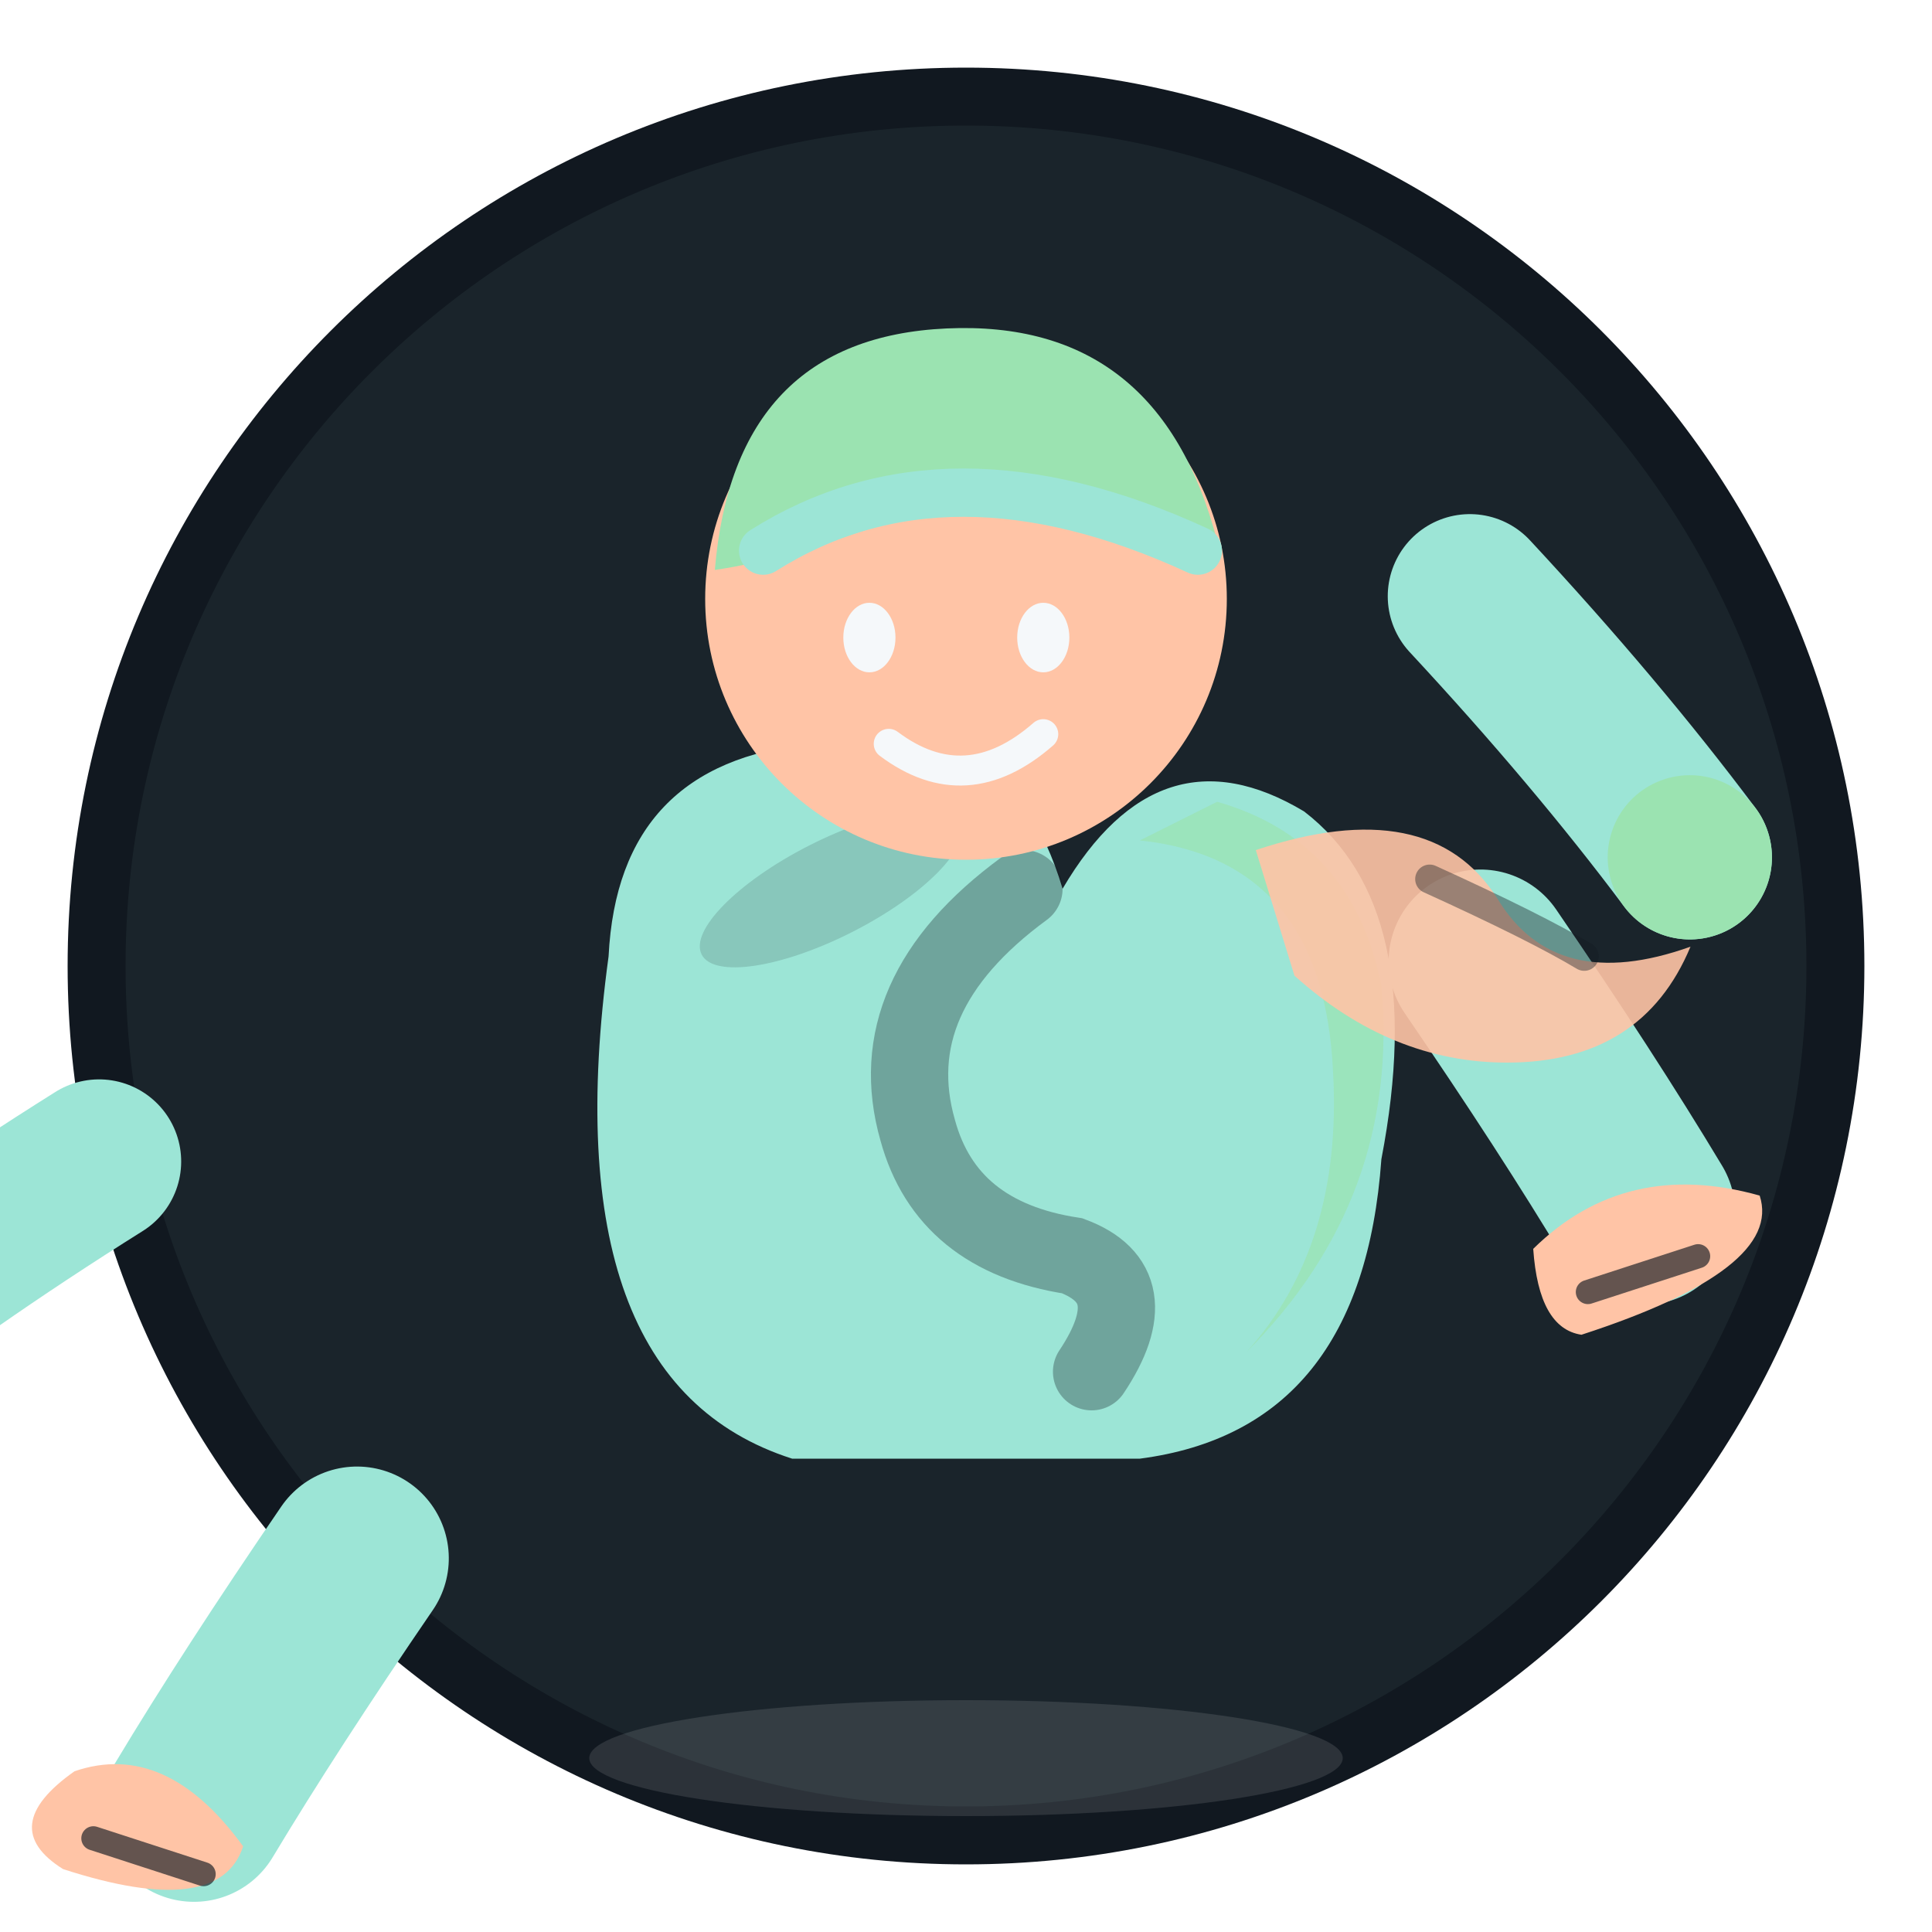
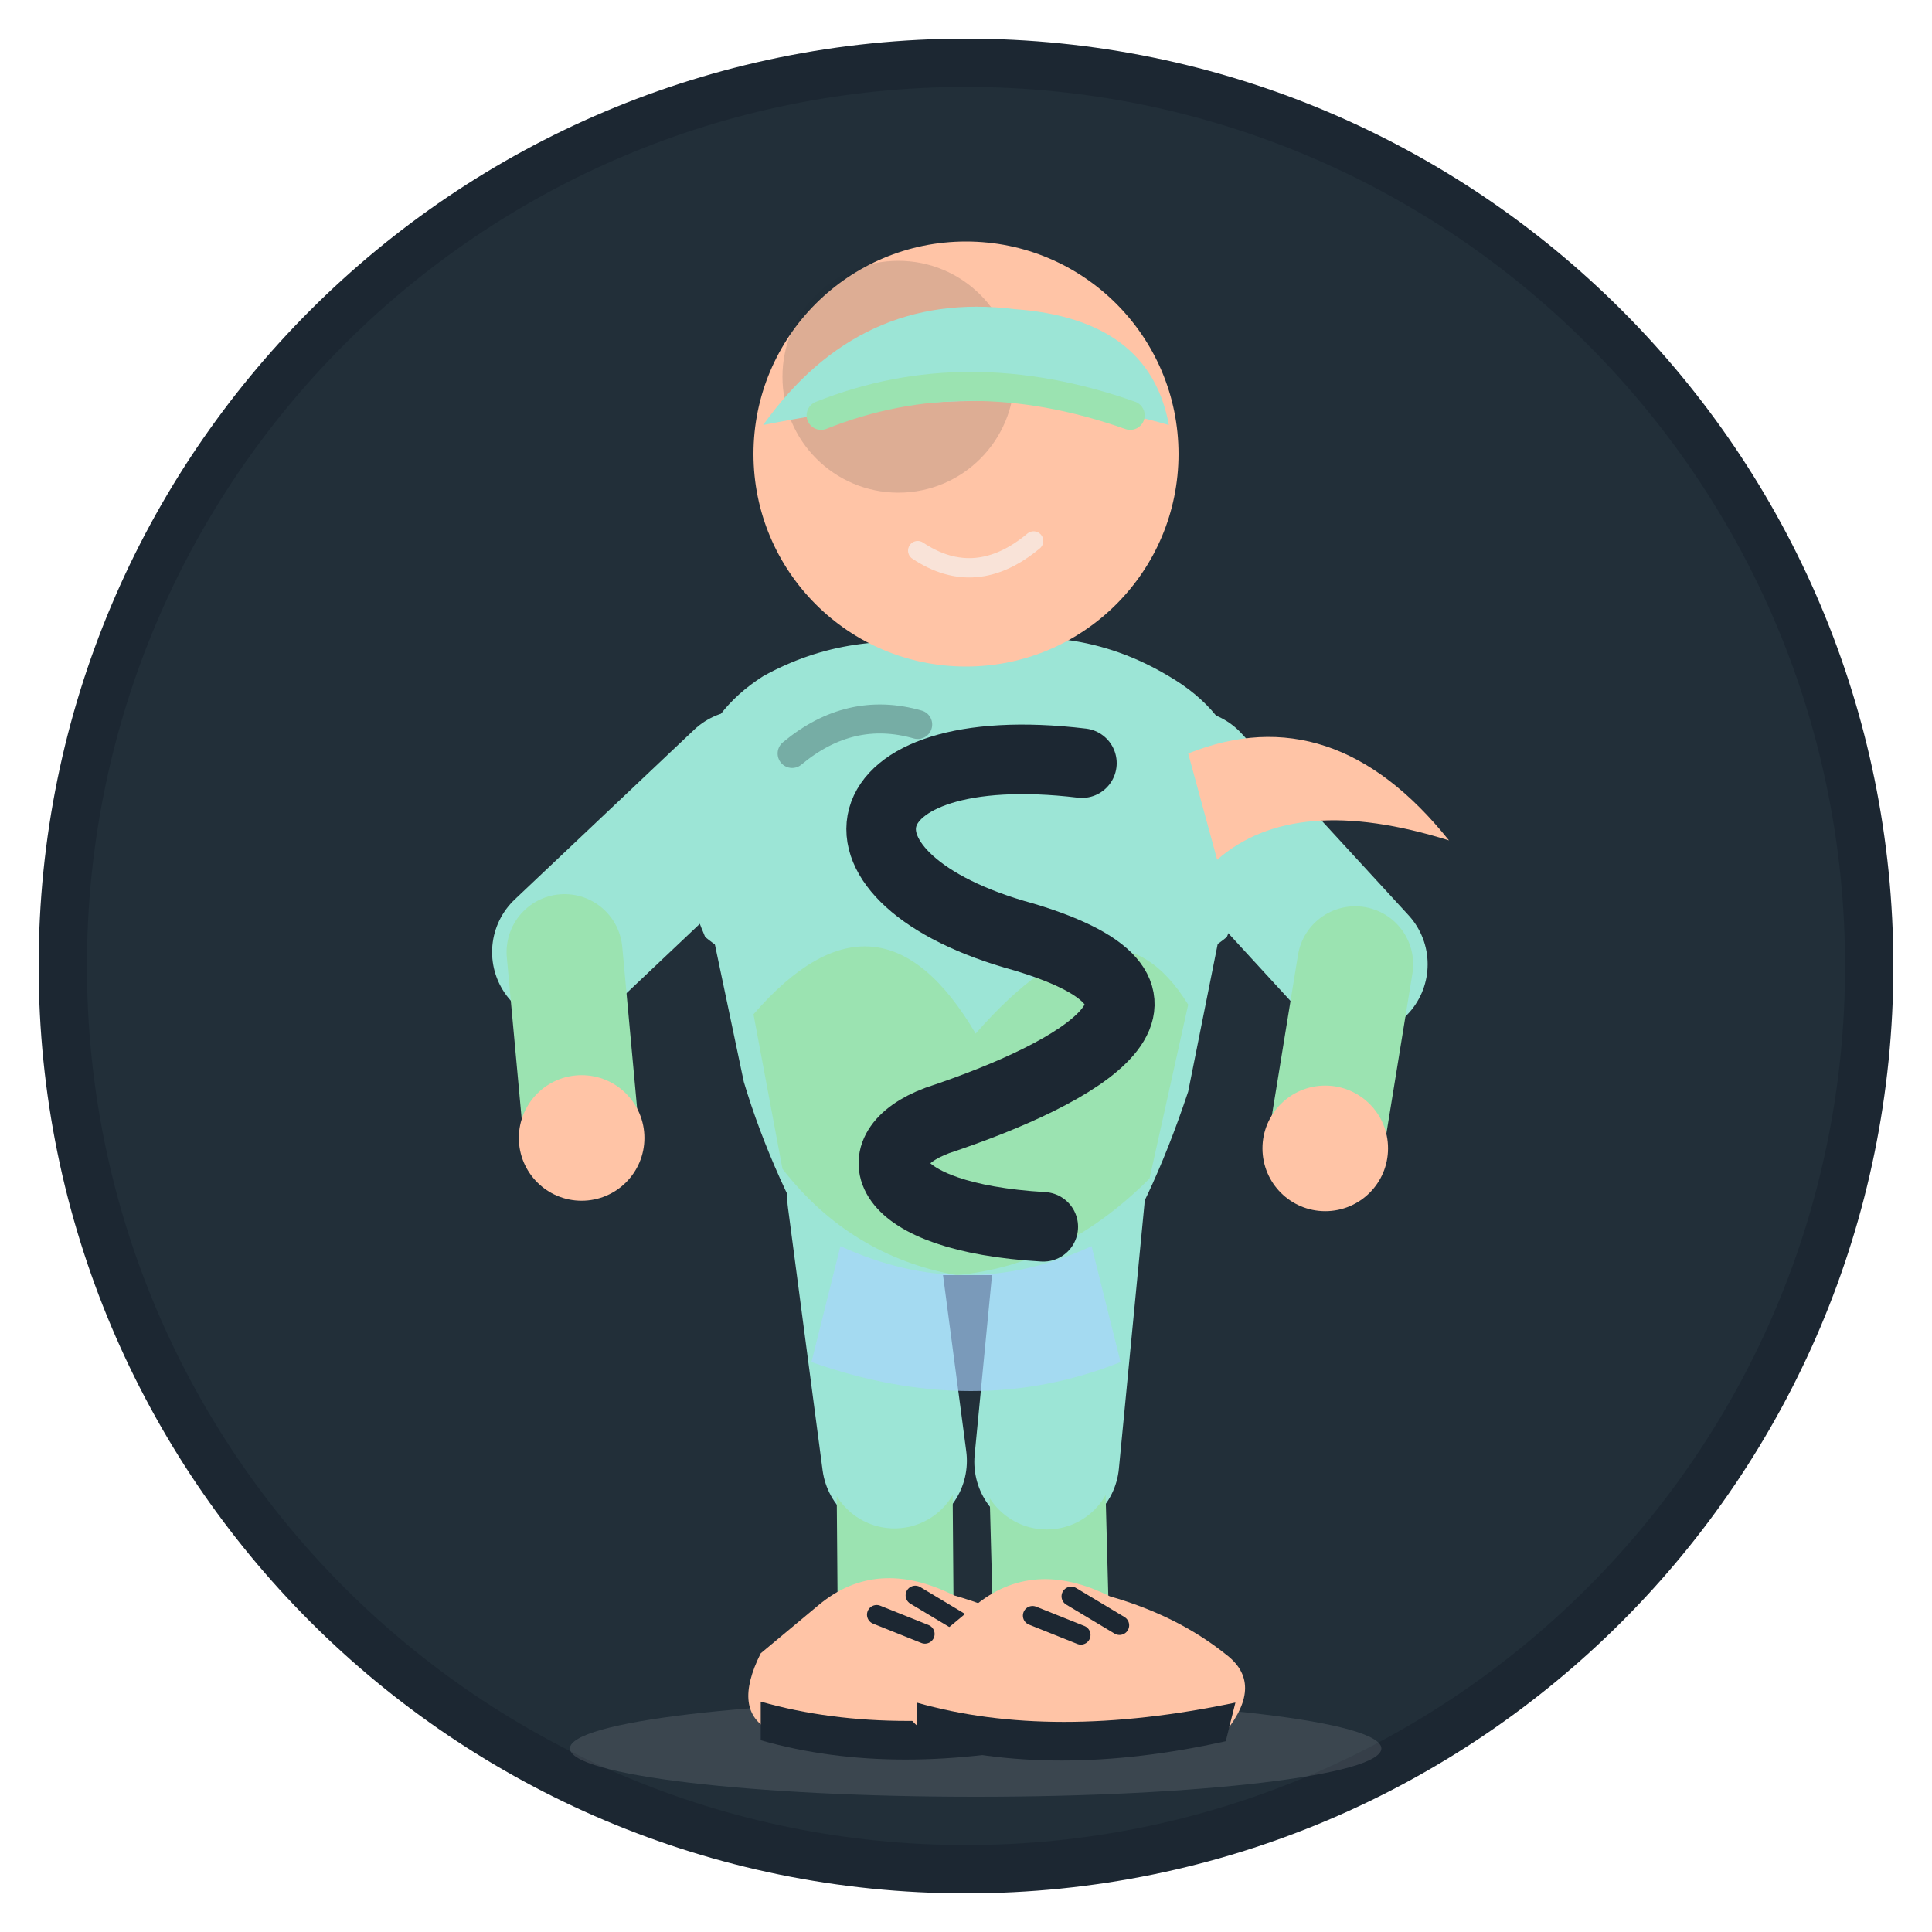
- <svg xmlns="http://www.w3.org/2000/svg" viewBox="0 0 200 200" width="96" height="96" data-pose="rest" data-theme="dark">
-   <g class="m-plate">
-     <circle cx="100" cy="100" r="93" fill="#111820" />
-     <circle cx="100" cy="100" r="87" fill="#9CE5D6" opacity=".065" />
+ <svg xmlns="http://www.w3.org/2000/svg" viewBox="0 0 200 200" width="96" height="96" class="trail-athlete-v3" data-pose="rest">
+   <circle cx="100" cy="100" r="96" fill="#1C2732" />
+   <circle cx="100" cy="100" r="91" fill="#9CE5D6" opacity=".045" />
+   <g class="m-shadow">
+     <ellipse cx="101" cy="181" rx="42" ry="5" fill="#F5F8FA" opacity=".12" />
  </g>
-   <ellipse class="m-shadow" cx="100" cy="182" rx="39" ry="6" fill="#F5F8FA" opacity=".12" />
-   <g class="m-character">
-     <g class="m-leg-a" style="transform-origin:85px 142px;transform:rotate(18deg)">
-       <path d="M85 142 Q80 159 77 172" fill="none" stroke="#9CE5D6" stroke-width="19" stroke-linecap="round" />
-       <path d="M64 172 Q72 166 83 174 Q83 182 66 182 Q58 180 64 172Z" fill="#FFC4A6" />
-       <path d="M68 178 h12" stroke="#111820" stroke-width="2.5" stroke-linecap="round" opacity=".65" />
-     </g>
-     <g class="m-leg-b" style="transform-origin:115px 142px;transform:rotate(-18deg)">
-       <path d="M115 142 Q120 159 123 172" fill="none" stroke="#9CE5D6" stroke-width="19" stroke-linecap="round" />
-       <path d="M111 172 Q123 166 135 174 Q135 182 113 182 Q109 180 111 172Z" fill="#FFC4A6" />
-       <path d="M115 178 h12" stroke="#111820" stroke-width="2.5" stroke-linecap="round" opacity=".65" />
-     </g>
-     <g class="m-arm-a" style="transform-origin:69px 99px;transform:rotate(30deg)">
-       <path d="M69 99 Q60 116 54 131" fill="none" stroke="#9CE5D6" stroke-width="17" stroke-linecap="round" />
-       <circle cx="54" cy="131" r="8.5" fill="#9BE3B1" />
-     </g>
-     <g class="m-arm-b" style="transform-origin:131px 99px;transform:rotate(-15deg)">
-       <path d="M131 99 Q140 116 146 131" fill="none" stroke="#9CE5D6" stroke-width="17" stroke-linecap="round" />
-       <circle cx="146" cy="131" r="8.5" fill="#9BE3B1" />
-     </g>
-     <g class="m-torso" style="transform-origin:100px 118px;transform:rotate(0deg)">
-       <path d="M63 99 Q64 79 84 77 Q104 72 110 92 Q120 75 135 84 Q148 94 143 120 Q141 148 118 151 L82 151 Q57 143 63 99Z" fill="#9CE5D6" />
-       <path d="M106 92 Q91 103 95 117 Q98 128 111 130 Q119 133 113 142" fill="none" stroke="#111820" stroke-width="8" stroke-linecap="round" opacity=".32" />
-       <path d="M118 87 Q137 89 138 111 Q139 129 129 140 Q145 124 143 102 Q140 87 126 83Z" fill="#9BE3B1" opacity=".72" />
-       <ellipse cx="86" cy="92" rx="15" ry="5" fill="#111820" opacity=".15" transform="rotate(-27 86 92)" />
-     </g>
-     <g class="m-ribbon" style="transform-origin:130px 86px">
-       <path d="M130 88 Q148 82 155 93 Q161 103 175 98 Q170 110 156 110 Q144 110 134 101Z" fill="#FFC4A6" opacity=".9" />
-       <path d="M148 91 Q159 96 164 99" fill="none" stroke="#111820" stroke-width="3" opacity=".4" stroke-linecap="round" />
-     </g>
-     <g class="m-head" style="transform-origin:100px 62px">
-       <circle cx="100" cy="62" r="27" fill="#FFC4A6" />
-       <path d="M74 59 Q76 35 98 34 Q120 33 126 56 Q109 47 92 54 Q81 58 74 59Z" fill="#9BE3B1" />
-       <path d="M79 57 Q98 45 124 57" fill="none" stroke="#9CE5D6" stroke-width="5" stroke-linecap="round" />
-       <ellipse cx="90" cy="66" rx="2.7" ry="3.6" fill="#F5F8FA" />
-       <ellipse cx="108" cy="66" rx="2.7" ry="3.6" fill="#F5F8FA" />
-       <path d="M92 77 Q100 83 108 76" fill="none" stroke="#F5F8FA" stroke-width="3.1" stroke-linecap="round" />
-     </g>
-     <g class="m-streaks" opacity="0.0">
-       <path d="M28 98 h23 M20 113 h30 M31 128 h19" stroke="#A9D4FF" stroke-width="4" stroke-linecap="round" opacity=".5" />
+   <g class="m-leg-a">
+     <path d="M89.00 124.00 Q90.79 137.61 92.59 151.22" fill="none" stroke="#9CE5D6" stroke-width="15" stroke-linecap="round" />
+     <path d="M92.59 151.22 Q92.67 161.19 92.75 171.15" fill="none" stroke="#9BE3B1" stroke-width="12" stroke-linecap="round" />
+     <circle cx="92.59" cy="151.22" r="7" fill="#9CE5D6" />
+     <g transform="translate(92.75 171.15)">
+       <path d="M-8 -5 Q-2 -10 6 -6 Q13 -4 18 0 Q22 3 18 8 L-13 8 Q-17 6 -14 0Z" fill="#FFC4A6" />
+       <path d="M-14 5 Q0 9 19 5 L18 9 Q0 13 -14 9Z" fill="#1C2732" />
+       <path d="M-2 -4 L3 -2 M2 -6 L7 -3" stroke="#1C2732" stroke-width="2" stroke-linecap="round" />
    </g>
  </g>
+   <g class="m-leg-b">
+     <path d="M111.00 124.00 Q109.68 137.67 108.36 151.33" fill="none" stroke="#9CE5D6" stroke-width="15" stroke-linecap="round" />
+     <path d="M108.36 151.33 Q108.63 161.29 108.89 171.25" fill="none" stroke="#9BE3B1" stroke-width="12" stroke-linecap="round" />
+     <circle cx="108.36" cy="151.33" r="7" fill="#9CE5D6" />
+     <g transform="translate(108.89 171.25)">
+       <path d="M-8 -5 Q-2 -10 6 -6 Q13 -4 18 0 Q22 3 18 8 L-13 8 Q-17 6 -14 0Z" fill="#FFC4A6" />
+       <path d="M-14 5 Q0 9 19 5 L18 9 Q0 13 -14 9Z" fill="#1C2732" />
+       <path d="M-2 -4 L3 -2 M2 -6 L7 -3" stroke="#1C2732" stroke-width="2" stroke-linecap="round" />
+     </g>
+   </g>
+   <g class="m-arm-a">
+     <path d="M77.00 81.00 Q67.72 89.78 58.44 98.56" fill="none" stroke="#9CE5D6" stroke-width="15" stroke-linecap="round" />
+     <path d="M58.44 98.56 Q59.32 108.18 60.21 117.80" fill="none" stroke="#9BE3B1" stroke-width="12" stroke-linecap="round" />
+     <circle cx="60.21" cy="117.80" r="6.5" fill="#FFC4A6" />
+   </g>
+   <g class="m-arm-b">
+     <path d="M123.00 81.00 Q131.64 90.41 140.29 99.82" fill="none" stroke="#9CE5D6" stroke-width="15" stroke-linecap="round" />
+     <path d="M140.29 99.82 Q138.74 109.35 137.19 118.88" fill="none" stroke="#9BE3B1" stroke-width="12" stroke-linecap="round" />
+     <circle cx="137.19" cy="118.88" r="6.5" fill="#FFC4A6" />
+   </g>
+   <g class="m-torso">
+     <path d="M79 70 Q88 65 99 67 Q111 64 121 70 Q133 77 127 93 L123 113 Q119 125 114 132 L86 132 Q80 122 77 112 L73 93 Q68 77 79 70Z" fill="#9CE5D6" />
+     <path d="M75 76 Q67 83 73 97 Q79 102 84 96 L84 76Z M125 76 Q133 83 127 97 Q121 102 116 96 L116 76Z" fill="#9CE5D6" />
+     <path d="M78 105 Q91 90 101 107 Q115 91 123 104 L119 122 Q110 131 99 132 Q88 130 81 121Z" fill="#9BE3B1" />
+     <path d="M112 79 C87 76 84 91 106 97 C126 103 112 111 97 116 C89 119 91 126 108 127" fill="none" stroke="#1C2732" stroke-width="7.2" stroke-linecap="round" />
+     <path d="M87 129 Q100 135 113 129 L116 141 Q101 147 84 141Z" fill="#A9D4FF" opacity=".65" />
+     <path d="M82 78 Q88 73 95 75" fill="none" stroke="#1C2732" stroke-width="3" opacity=".3" stroke-linecap="round" />
+   </g>
+   <path d="M93 70 L93 63 Q100 59 107 63 L107 70Z" fill="#9CE5D6" />
+   <g class="m-head">
+     <circle cx="100" cy="47" r="22" fill="#FFC4A6" />
+     <circle cx="93" cy="39" r="12" fill="#1C2732" opacity=".15" />
+     <path d="M79 44 Q89 30 105 32 Q119 33 121 44 Q104 39 79 44Z" fill="#9CE5D6" />
+     <path d="M85 43 Q100 37 117 43" fill="none" stroke="#9BE3B1" stroke-width="3" stroke-linecap="round" />
+     <path d="M95 57 Q101 61 107 56" fill="none" stroke="#F5F8FA" stroke-width="2" opacity=".6" stroke-linecap="round" />
+   </g>
+   <g class="m-ribbon">
+     <path d="M123 78 Q138 72 150 87 Q134 82 126 89Z" fill="#FFC4A6" />
+   </g>
</svg>
